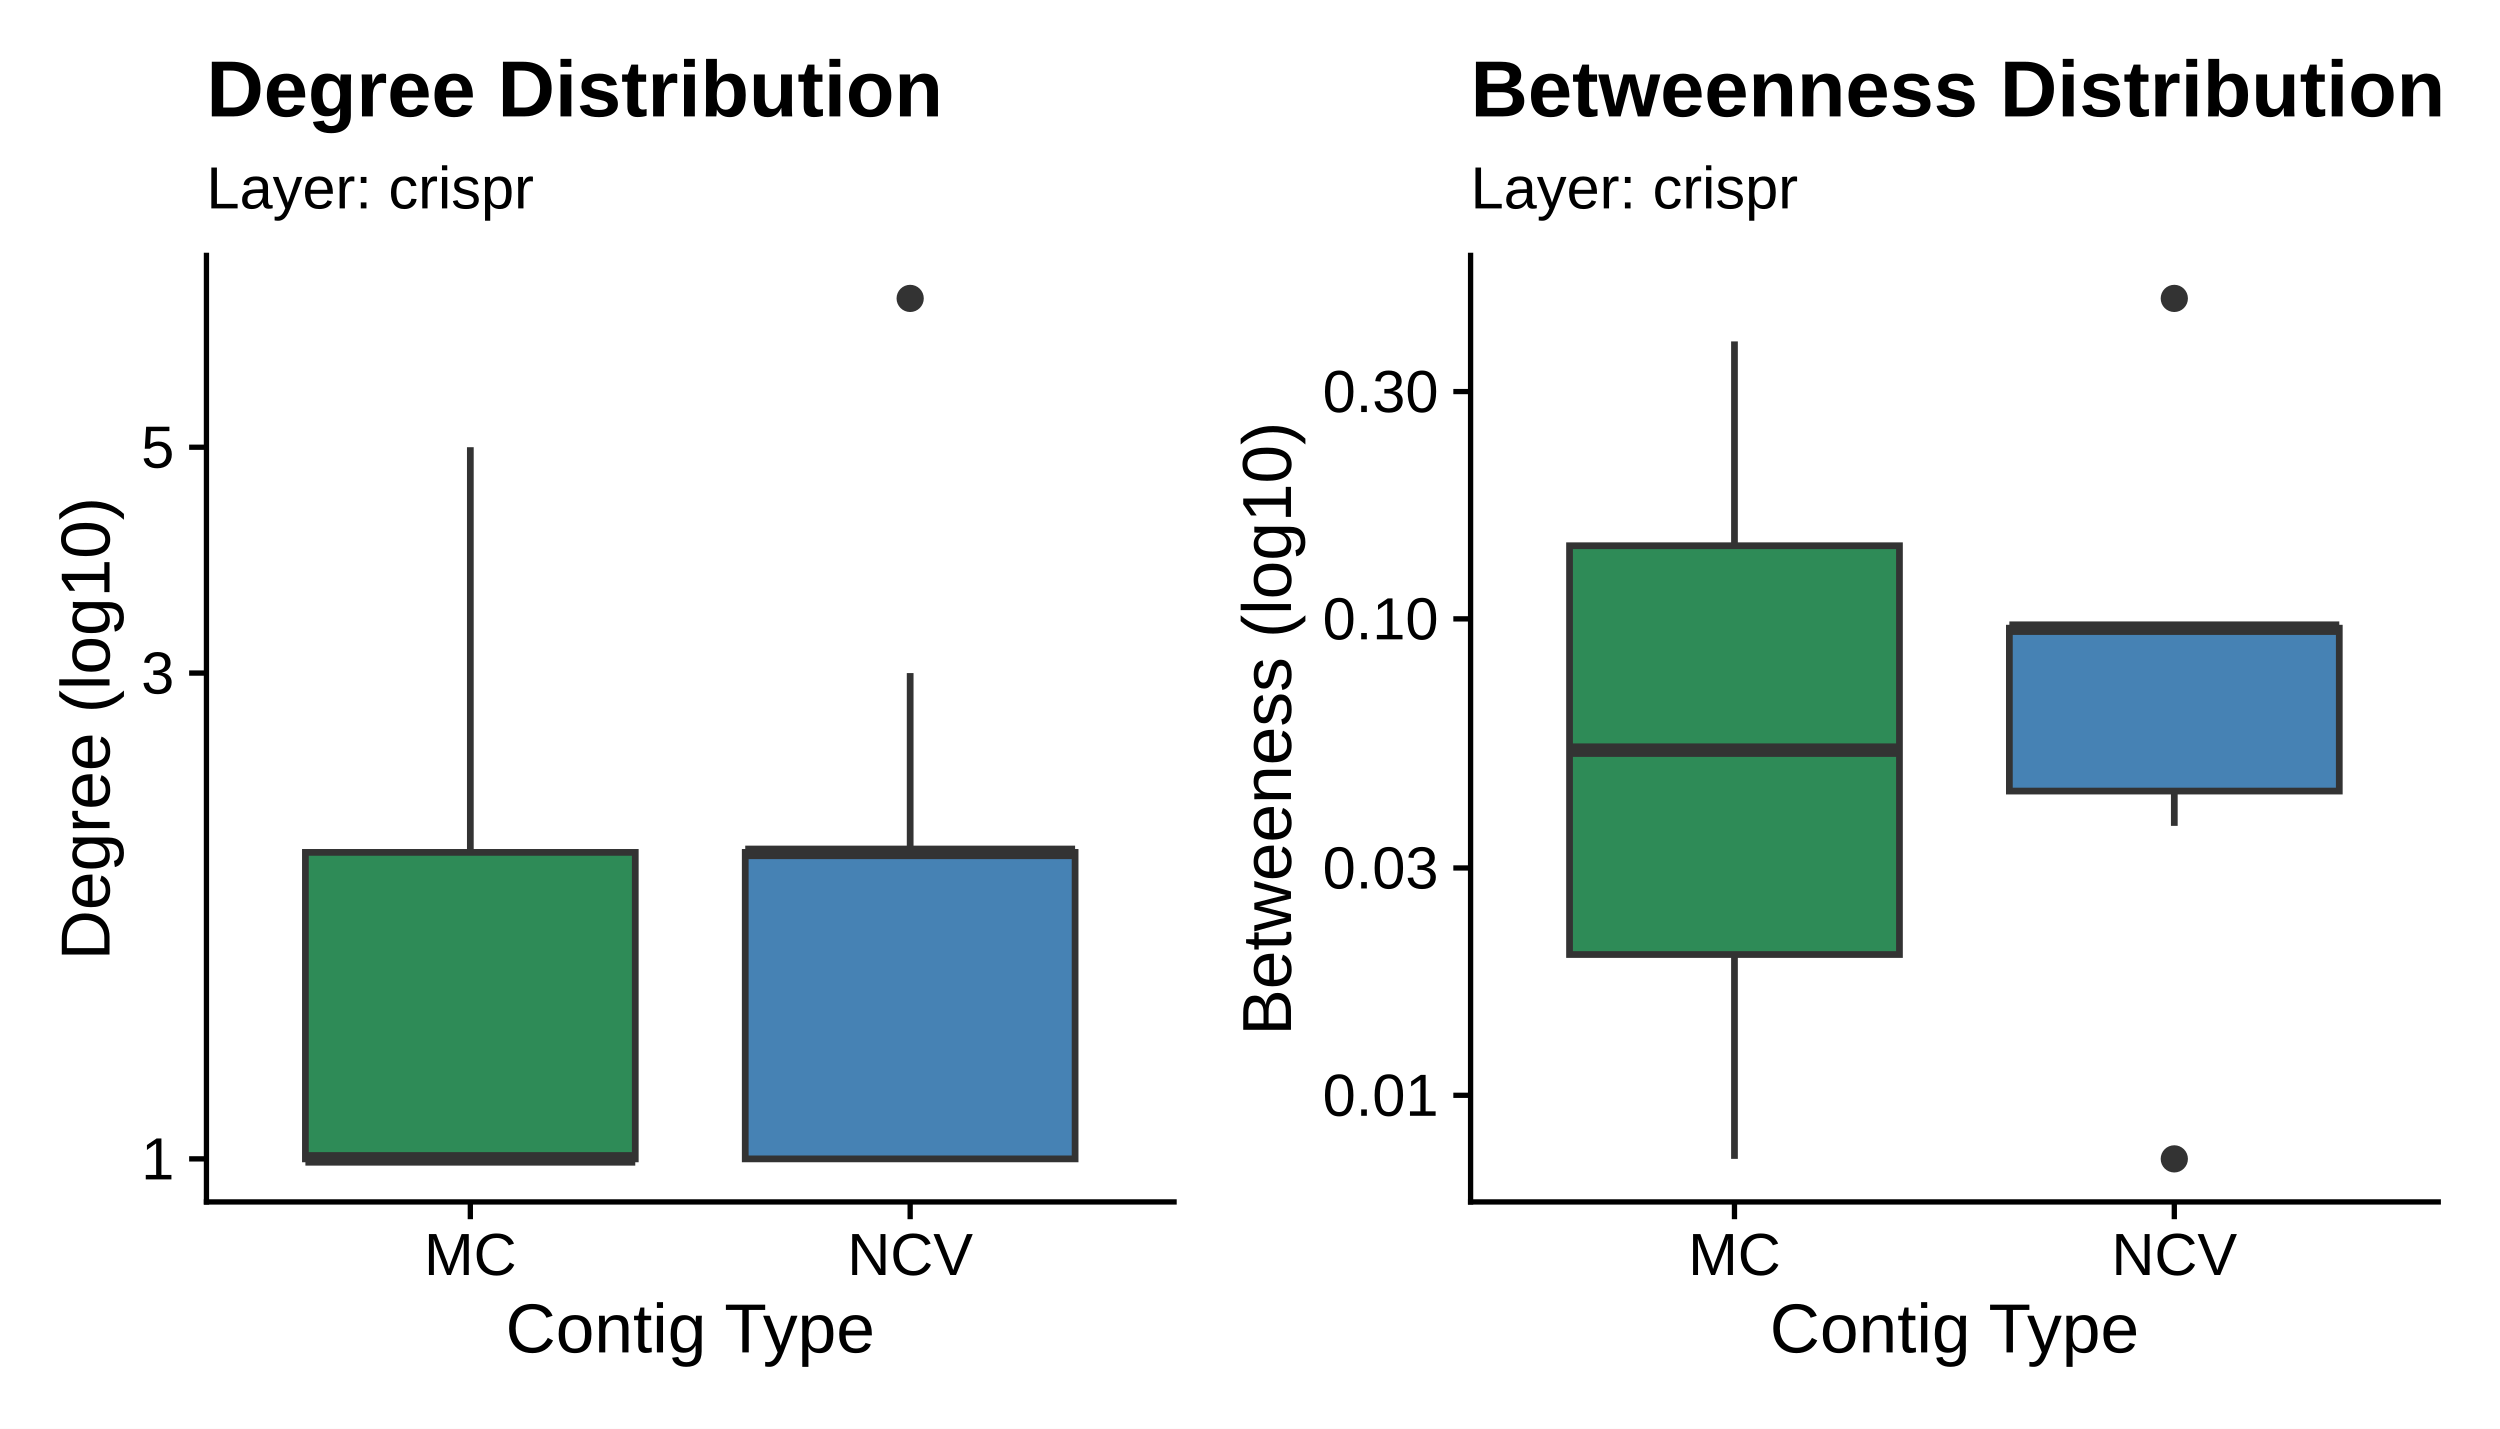
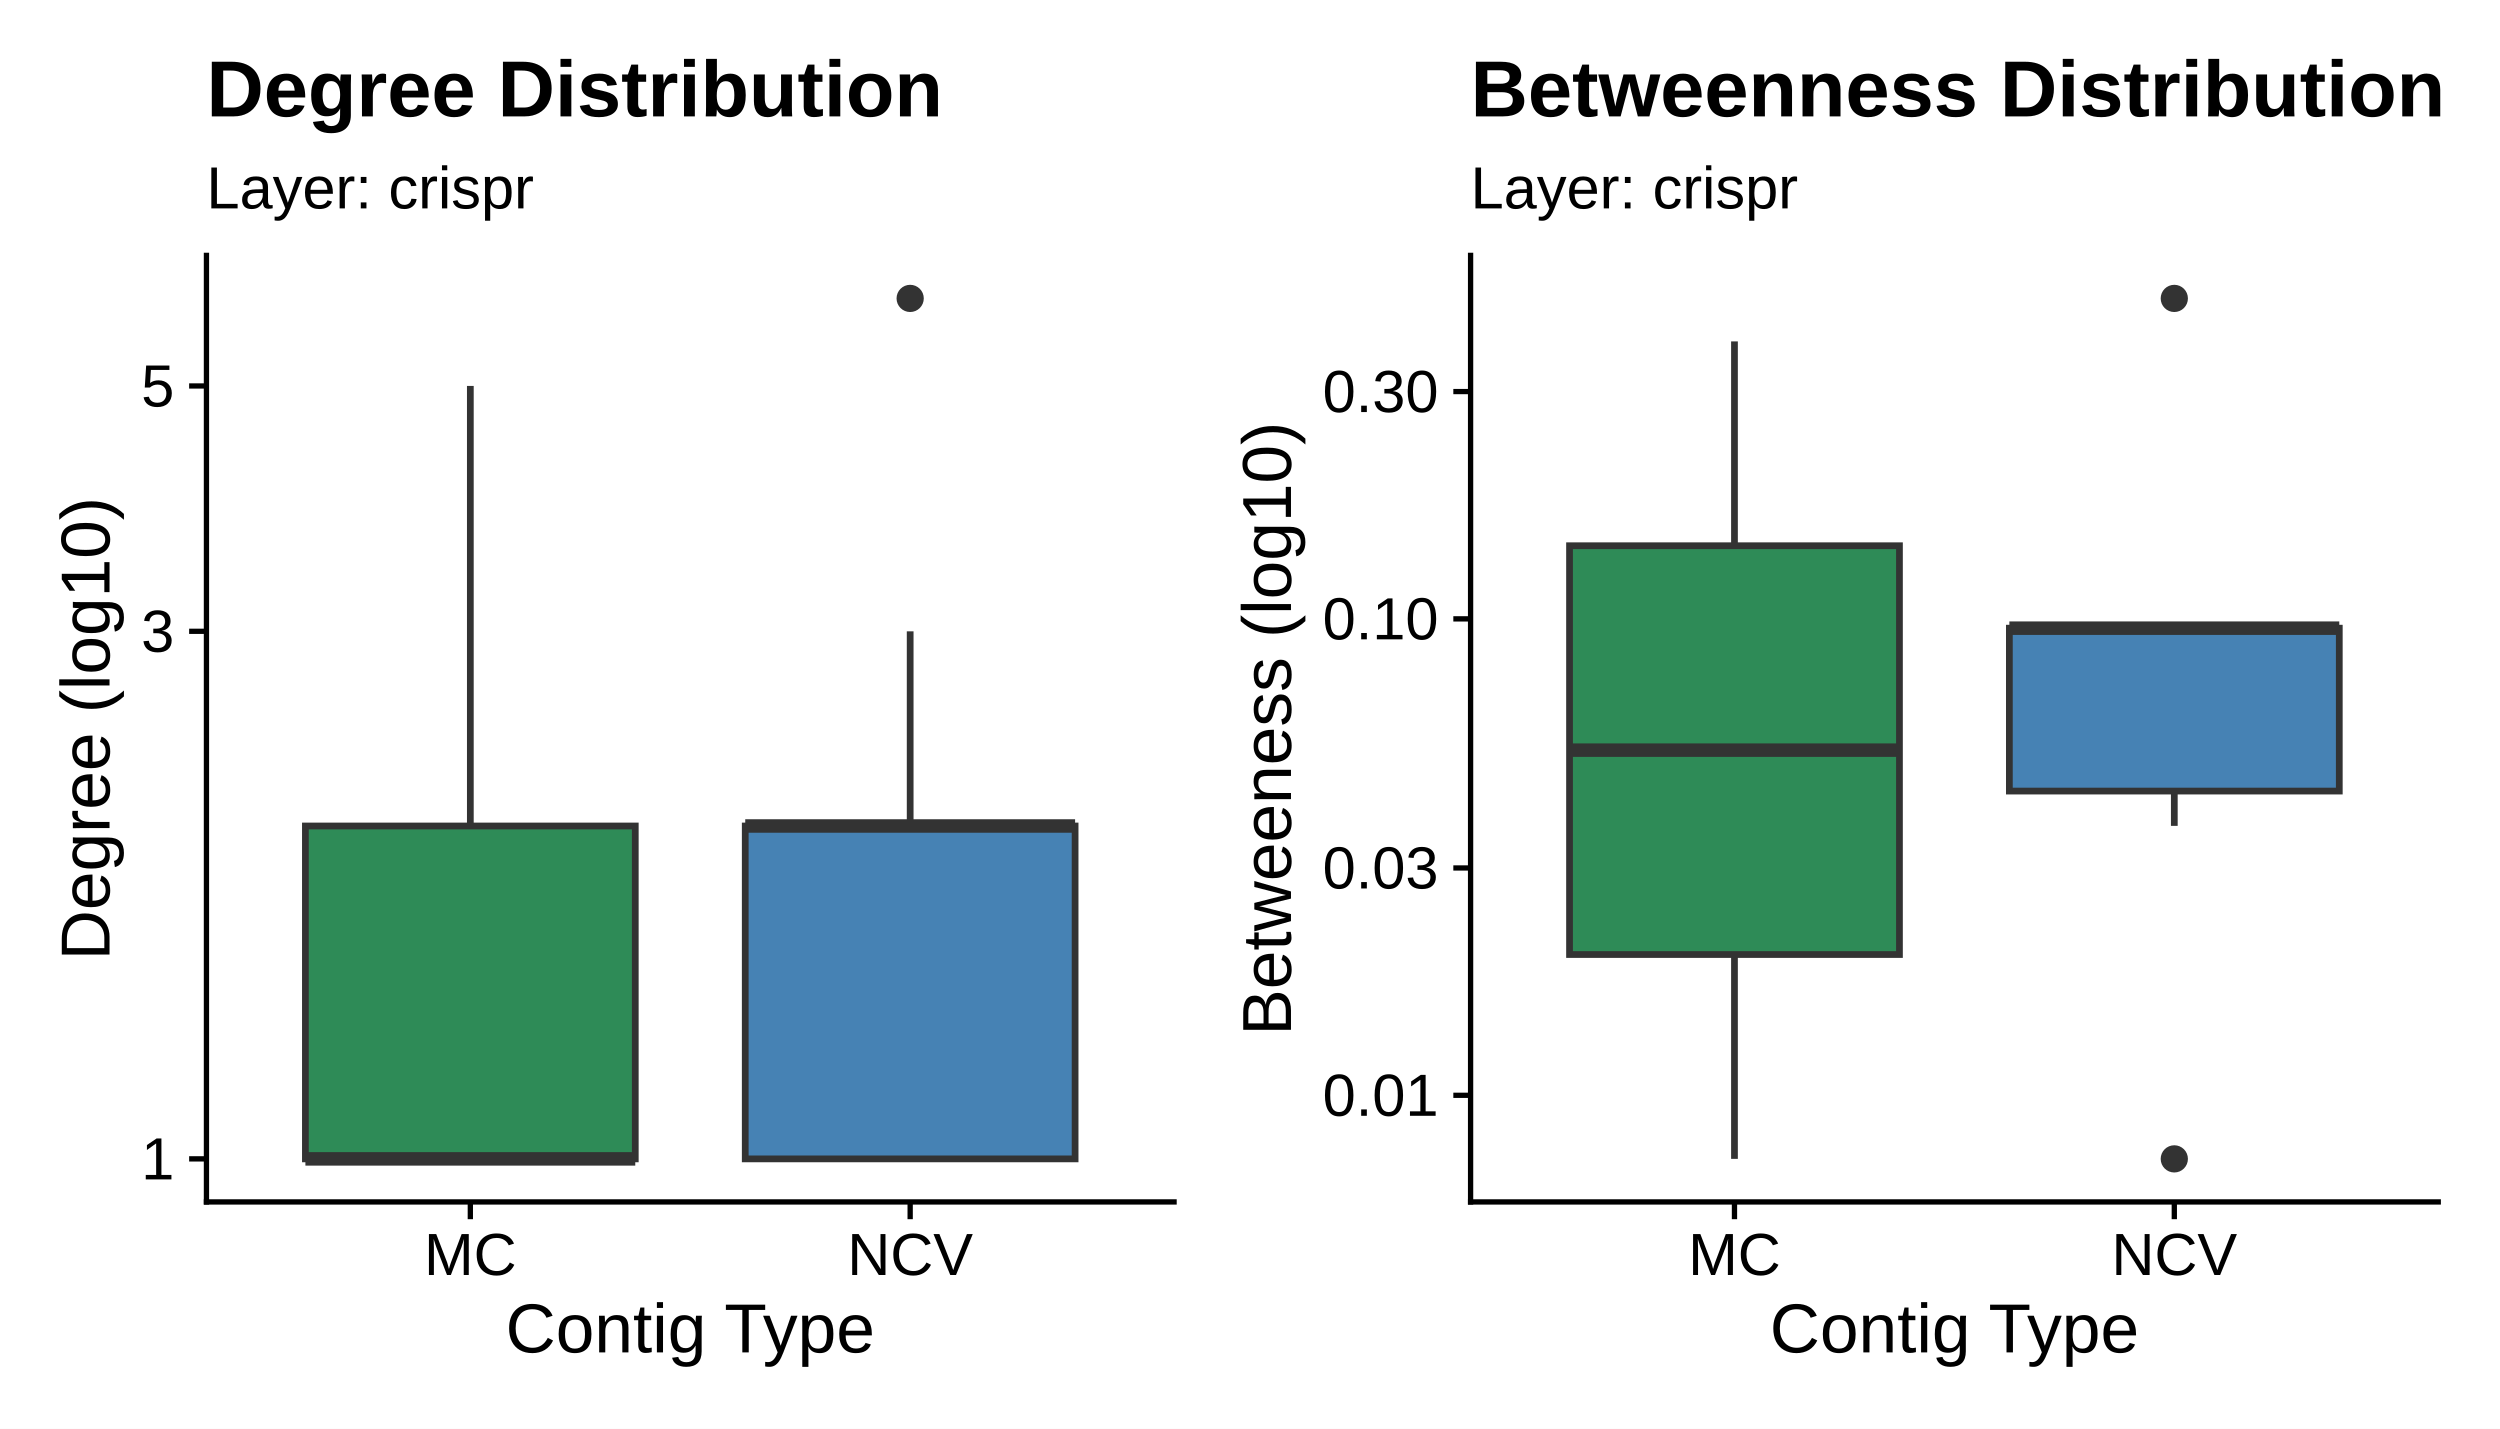
<svg xmlns="http://www.w3.org/2000/svg" width="504.00pt" height="288.00pt" viewBox="0 0 504.00 288.00">
  <g class="svglite">
    <defs>
      <style type="text/css">
    .svglite line, .svglite polyline, .svglite polygon, .svglite path, .svglite rect, .svglite circle {
      fill: none;
      stroke: #000000;
      stroke-linecap: round;
      stroke-linejoin: round;
      stroke-miterlimit: 10.00;
    }
    .svglite text {
      white-space: pre;
    }
    .svglite g.glyphgroup path {
      fill: inherit;
      stroke: none;
    }
  </style>
    </defs>
    <rect width="100%" height="100%" style="stroke: none; fill: none;" />
    <defs>
      <clipPath id="cpMC4wMHw1MDQuMDB8MC4wMHwyODguMDA=">
        <rect x="0.00" y="0.00" width="504.00" height="288.00" />
      </clipPath>
    </defs>
    <g clip-path="url(#cpMC4wMHw1MDQuMDB8MC4wMHwyODguMDA=)">
      <rect x="0.00" y="0.00" width="504.00" height="288.00" style="stroke-width: 1.07; stroke: #FFFFFF; fill: #FFFFFF;" />
    </g>
    <defs>
      <clipPath id="cpNDEuNjJ8NDkxLjU1fDUxLjQ5fDI0Mi4zMQ==">
        <rect x="41.62" y="51.49" width="449.93" height="190.82" />
      </clipPath>
    </defs>
    <g clip-path="url(#cpNDEuNjJ8NDkxLjU1fDUxLjQ5fDI0Mi4zMQ==)">
</g>
    <g clip-path="url(#cpMC4wMHw1MDQuMDB8MC4wMHwyODguMDA=)">
</g>
    <defs>
      <clipPath id="cpNS40OHwyNDMuNjZ8NS40OHwyODIuNTI=">
        <rect x="5.48" y="5.48" width="238.18" height="277.04" />
      </clipPath>
    </defs>
    <g clip-path="url(#cpNS40OHwyNDMuNjZ8NS40OHwyODIuNTI=)">
</g>
    <g clip-path="url(#cpMC4wMHw1MDQuMDB8MC4wMHwyODguMDA=)">
</g>
    <defs>
      <clipPath id="cpMjQzLjY2fDQ5OC41Mnw1LjQ4fDI4Mi41Mg==">
        <rect x="243.66" y="5.48" width="254.86" height="277.04" />
      </clipPath>
    </defs>
    <g clip-path="url(#cpMjQzLjY2fDQ5OC41Mnw1LjQ4fDI4Mi41Mg==)">
</g>
    <g clip-path="url(#cpMC4wMHw1MDQuMDB8MC4wMHwyODguMDA=)">
</g>
    <defs>
      <clipPath id="cpNDEuNjJ8MjM2LjY5fDUxLjQ5fDI0Mi4zMQ==">
        <rect x="41.62" y="51.49" width="195.07" height="190.82" />
      </clipPath>
    </defs>
    <g clip-path="url(#cpNDEuNjJ8MjM2LjY5fDUxLjQ5fDI0Mi4zMQ==)">
-       <line x1="94.82" y1="171.84" x2="94.82" y2="90.16" style="stroke-width: 1.36; stroke: #333333; stroke-linecap: butt;" />
+       <line x1="94.82" y1="166.52" x2="94.82" y2="77.81" style="stroke-width: 1.36; stroke: #333333; stroke-linecap: butt;" />
      <line x1="94.82" y1="233.63" x2="94.82" y2="233.63" style="stroke-width: 1.36; stroke: #333333; stroke-linecap: butt;" />
-       <polygon points="61.57,171.84 61.57,233.63 128.07,233.63 128.07,171.84 61.57,171.84 " style="stroke-width: 1.36; stroke: #333333; stroke-linecap: butt; stroke-linejoin: miter; fill: #2E8B57;" />
+       <polygon points="61.57,166.52 61.57,233.63 128.07,233.63 128.07,166.52 61.57,166.52 " style="stroke-width: 1.36; stroke: #333333; stroke-linecap: butt; stroke-linejoin: miter; fill: #2E8B57;" />
      <line x1="61.57" y1="233.63" x2="128.07" y2="233.63" style="stroke-width: 2.72; stroke: #333333; stroke-linecap: butt; stroke-linejoin: miter;" />
      <circle cx="183.49" cy="60.16" r="2.39" style="stroke-width: 0.71; stroke: #333333; fill: #333333;" />
-       <line x1="183.49" y1="171.84" x2="183.49" y2="135.69" style="stroke-width: 1.36; stroke: #333333; stroke-linecap: butt;" />
+       <line x1="183.49" y1="166.52" x2="183.49" y2="127.27" style="stroke-width: 1.36; stroke: #333333; stroke-linecap: butt;" />
      <line x1="183.49" y1="233.63" x2="183.49" y2="233.63" style="stroke-width: 1.36; stroke: #333333; stroke-linecap: butt;" />
-       <polygon points="150.24,171.84 150.24,233.63 216.74,233.63 216.74,171.84 150.24,171.84 " style="stroke-width: 1.36; stroke: #333333; stroke-linecap: butt; stroke-linejoin: miter; fill: #4682B4;" />
-       <line x1="150.24" y1="171.84" x2="216.74" y2="171.84" style="stroke-width: 2.72; stroke: #333333; stroke-linecap: butt; stroke-linejoin: miter;" />
+       <polygon points="150.24,166.52 150.24,233.63 216.74,233.63 216.74,166.52 150.24,166.52 " style="stroke-width: 1.36; stroke: #333333; stroke-linecap: butt; stroke-linejoin: miter; fill: #4682B4;" />
+       <line x1="150.24" y1="166.52" x2="216.74" y2="166.52" style="stroke-width: 2.72; stroke: #333333; stroke-linecap: butt; stroke-linejoin: miter;" />
    </g>
    <g clip-path="url(#cpMC4wMHw1MDQuMDB8MC4wMHwyODguMDA=)">
      <polyline points="41.62,242.31 41.62,51.49 " style="stroke-width: 1.07; stroke-linecap: square;" />
      <text x="35.14" y="237.76" text-anchor="end" style="font-size: 12.00px; font-family: &quot;Liberation Sans&quot;;" textLength="6.67px" lengthAdjust="spacingAndGlyphs">1</text>
-       <text x="35.14" y="139.82" text-anchor="end" style="font-size: 12.00px; font-family: &quot;Liberation Sans&quot;;" textLength="6.67px" lengthAdjust="spacingAndGlyphs">3</text>
-       <text x="35.14" y="94.28" text-anchor="end" style="font-size: 12.00px; font-family: &quot;Liberation Sans&quot;;" textLength="6.67px" lengthAdjust="spacingAndGlyphs">5</text>
+       <text x="35.14" y="131.40" text-anchor="end" style="font-size: 12.00px; font-family: &quot;Liberation Sans&quot;;" textLength="6.67px" lengthAdjust="spacingAndGlyphs">3</text>
+       <text x="35.14" y="81.94" text-anchor="end" style="font-size: 12.00px; font-family: &quot;Liberation Sans&quot;;" textLength="6.67px" lengthAdjust="spacingAndGlyphs">5</text>
      <polyline points="38.13,233.63 41.62,233.63 " style="stroke-width: 1.07; stroke-linecap: butt;" />
-       <polyline points="38.13,135.69 41.62,135.69 " style="stroke-width: 1.07; stroke-linecap: butt;" />
-       <polyline points="38.13,90.16 41.62,90.16 " style="stroke-width: 1.07; stroke-linecap: butt;" />
+       <polyline points="38.13,127.27 41.62,127.27 " style="stroke-width: 1.07; stroke-linecap: butt;" />
+       <polyline points="38.13,77.81 41.62,77.81 " style="stroke-width: 1.07; stroke-linecap: butt;" />
      <polyline points="41.62,242.31 236.69,242.31 " style="stroke-width: 1.07; stroke-linecap: square;" />
      <polyline points="94.82,245.79 94.82,242.31 " style="stroke-width: 1.07; stroke-linecap: butt;" />
      <polyline points="183.49,245.79 183.49,242.31 " style="stroke-width: 1.07; stroke-linecap: butt;" />
      <text x="94.82" y="257.04" text-anchor="middle" style="font-size: 12.00px; font-family: &quot;Liberation Sans&quot;;" textLength="18.67px" lengthAdjust="spacingAndGlyphs">MC</text>
      <text x="183.49" y="257.04" text-anchor="middle" style="font-size: 12.00px; font-family: &quot;Liberation Sans&quot;;" textLength="25.34px" lengthAdjust="spacingAndGlyphs">NCV</text>
      <text x="139.15" y="272.65" text-anchor="middle" style="font-size: 14.00px; font-family: &quot;Liberation Sans&quot;;" textLength="74.41px" lengthAdjust="spacingAndGlyphs">Contig Type</text>
      <text transform="translate(22.08,146.90) rotate(-90)" text-anchor="middle" style="font-size: 14.00px; font-family: &quot;Liberation Sans&quot;;" textLength="93.33px" lengthAdjust="spacingAndGlyphs">Degree (log10)</text>
      <text x="41.62" y="42.02" style="font-size: 12.00px; font-family: &quot;Liberation Sans&quot;;" textLength="66.02px" lengthAdjust="spacingAndGlyphs">Layer: crispr</text>
      <text x="41.62" y="23.46" style="font-size: 16.00px; font-weight: bold; font-family: &quot;Liberation Sans&quot;;" textLength="148.59px" lengthAdjust="spacingAndGlyphs">Degree Distribution</text>
    </g>
    <defs>
      <clipPath id="cpMjk2LjQ3fDQ5MS41NXw1MS40OXwyNDIuMzE=">
        <rect x="296.47" y="51.49" width="195.07" height="190.82" />
      </clipPath>
    </defs>
    <g clip-path="url(#cpMjk2LjQ3fDQ5MS41NXw1MS40OXwyNDIuMzE=)">
      <line x1="349.67" y1="110.02" x2="349.67" y2="68.82" style="stroke-width: 1.36; stroke: #333333; stroke-linecap: butt;" />
      <line x1="349.67" y1="192.43" x2="349.67" y2="233.63" style="stroke-width: 1.36; stroke: #333333; stroke-linecap: butt;" />
      <polygon points="316.42,110.02 316.42,192.43 382.93,192.43 382.93,110.02 316.42,110.02 " style="stroke-width: 1.36; stroke: #333333; stroke-linecap: butt; stroke-linejoin: miter; fill: #2E8B57;" />
      <line x1="316.42" y1="151.23" x2="382.93" y2="151.23" style="stroke-width: 2.72; stroke: #333333; stroke-linecap: butt; stroke-linejoin: miter;" />
      <circle cx="438.34" cy="60.16" r="2.39" style="stroke-width: 0.71; stroke: #333333; fill: #333333;" />
      <circle cx="438.34" cy="233.63" r="2.39" style="stroke-width: 0.71; stroke: #333333; fill: #333333;" />
      <line x1="438.34" y1="126.64" x2="438.34" y2="126.64" style="stroke-width: 1.36; stroke: #333333; stroke-linecap: butt;" />
      <line x1="438.34" y1="159.48" x2="438.34" y2="166.50" style="stroke-width: 1.36; stroke: #333333; stroke-linecap: butt;" />
      <polygon points="405.09,126.64 405.09,159.48 471.60,159.48 471.60,126.64 405.09,126.64 " style="stroke-width: 1.36; stroke: #333333; stroke-linecap: butt; stroke-linejoin: miter; fill: #4682B4;" />
      <line x1="405.09" y1="126.64" x2="471.60" y2="126.64" style="stroke-width: 2.72; stroke: #333333; stroke-linecap: butt; stroke-linejoin: miter;" />
    </g>
    <g clip-path="url(#cpMC4wMHw1MDQuMDB8MC4wMHwyODguMDA=)">
      <polyline points="296.47,242.31 296.47,51.49 " style="stroke-width: 1.07; stroke-linecap: square;" />
      <text x="290.00" y="224.94" text-anchor="end" style="font-size: 12.00px; font-family: &quot;Liberation Sans&quot;;" textLength="23.34px" lengthAdjust="spacingAndGlyphs">0.01</text>
      <text x="290.00" y="179.11" text-anchor="end" style="font-size: 12.00px; font-family: &quot;Liberation Sans&quot;;" textLength="23.34px" lengthAdjust="spacingAndGlyphs">0.03</text>
      <text x="290.00" y="128.89" text-anchor="end" style="font-size: 12.00px; font-family: &quot;Liberation Sans&quot;;" textLength="23.34px" lengthAdjust="spacingAndGlyphs">0.10</text>
      <text x="290.00" y="83.07" text-anchor="end" style="font-size: 12.00px; font-family: &quot;Liberation Sans&quot;;" textLength="23.34px" lengthAdjust="spacingAndGlyphs">0.30</text>
      <polyline points="292.99,220.81 296.47,220.81 " style="stroke-width: 1.07; stroke-linecap: butt;" />
      <polyline points="292.99,174.98 296.47,174.98 " style="stroke-width: 1.07; stroke-linecap: butt;" />
      <polyline points="292.99,124.76 296.47,124.76 " style="stroke-width: 1.07; stroke-linecap: butt;" />
      <polyline points="292.99,78.94 296.47,78.94 " style="stroke-width: 1.07; stroke-linecap: butt;" />
      <polyline points="296.47,242.31 491.55,242.31 " style="stroke-width: 1.07; stroke-linecap: square;" />
      <polyline points="349.67,245.79 349.67,242.31 " style="stroke-width: 1.07; stroke-linecap: butt;" />
      <polyline points="438.34,245.79 438.34,242.31 " style="stroke-width: 1.07; stroke-linecap: butt;" />
      <text x="349.67" y="257.04" text-anchor="middle" style="font-size: 12.00px; font-family: &quot;Liberation Sans&quot;;" textLength="18.67px" lengthAdjust="spacingAndGlyphs">MC</text>
      <text x="438.34" y="257.04" text-anchor="middle" style="font-size: 12.00px; font-family: &quot;Liberation Sans&quot;;" textLength="25.34px" lengthAdjust="spacingAndGlyphs">NCV</text>
      <text x="394.01" y="272.65" text-anchor="middle" style="font-size: 14.00px; font-family: &quot;Liberation Sans&quot;;" textLength="74.41px" lengthAdjust="spacingAndGlyphs">Contig Type</text>
      <text transform="translate(260.26,146.90) rotate(-90)" text-anchor="middle" style="font-size: 14.00px; font-family: &quot;Liberation Sans&quot;;" textLength="123.69px" lengthAdjust="spacingAndGlyphs">Betweeness (log10)</text>
      <text x="296.47" y="42.02" style="font-size: 12.00px; font-family: &quot;Liberation Sans&quot;;" textLength="66.02px" lengthAdjust="spacingAndGlyphs">Layer: crispr</text>
      <text x="296.47" y="23.46" style="font-size: 16.00px; font-weight: bold; font-family: &quot;Liberation Sans&quot;;" textLength="196.64px" lengthAdjust="spacingAndGlyphs">Betweenness Distribution</text>
    </g>
  </g>
</svg>
